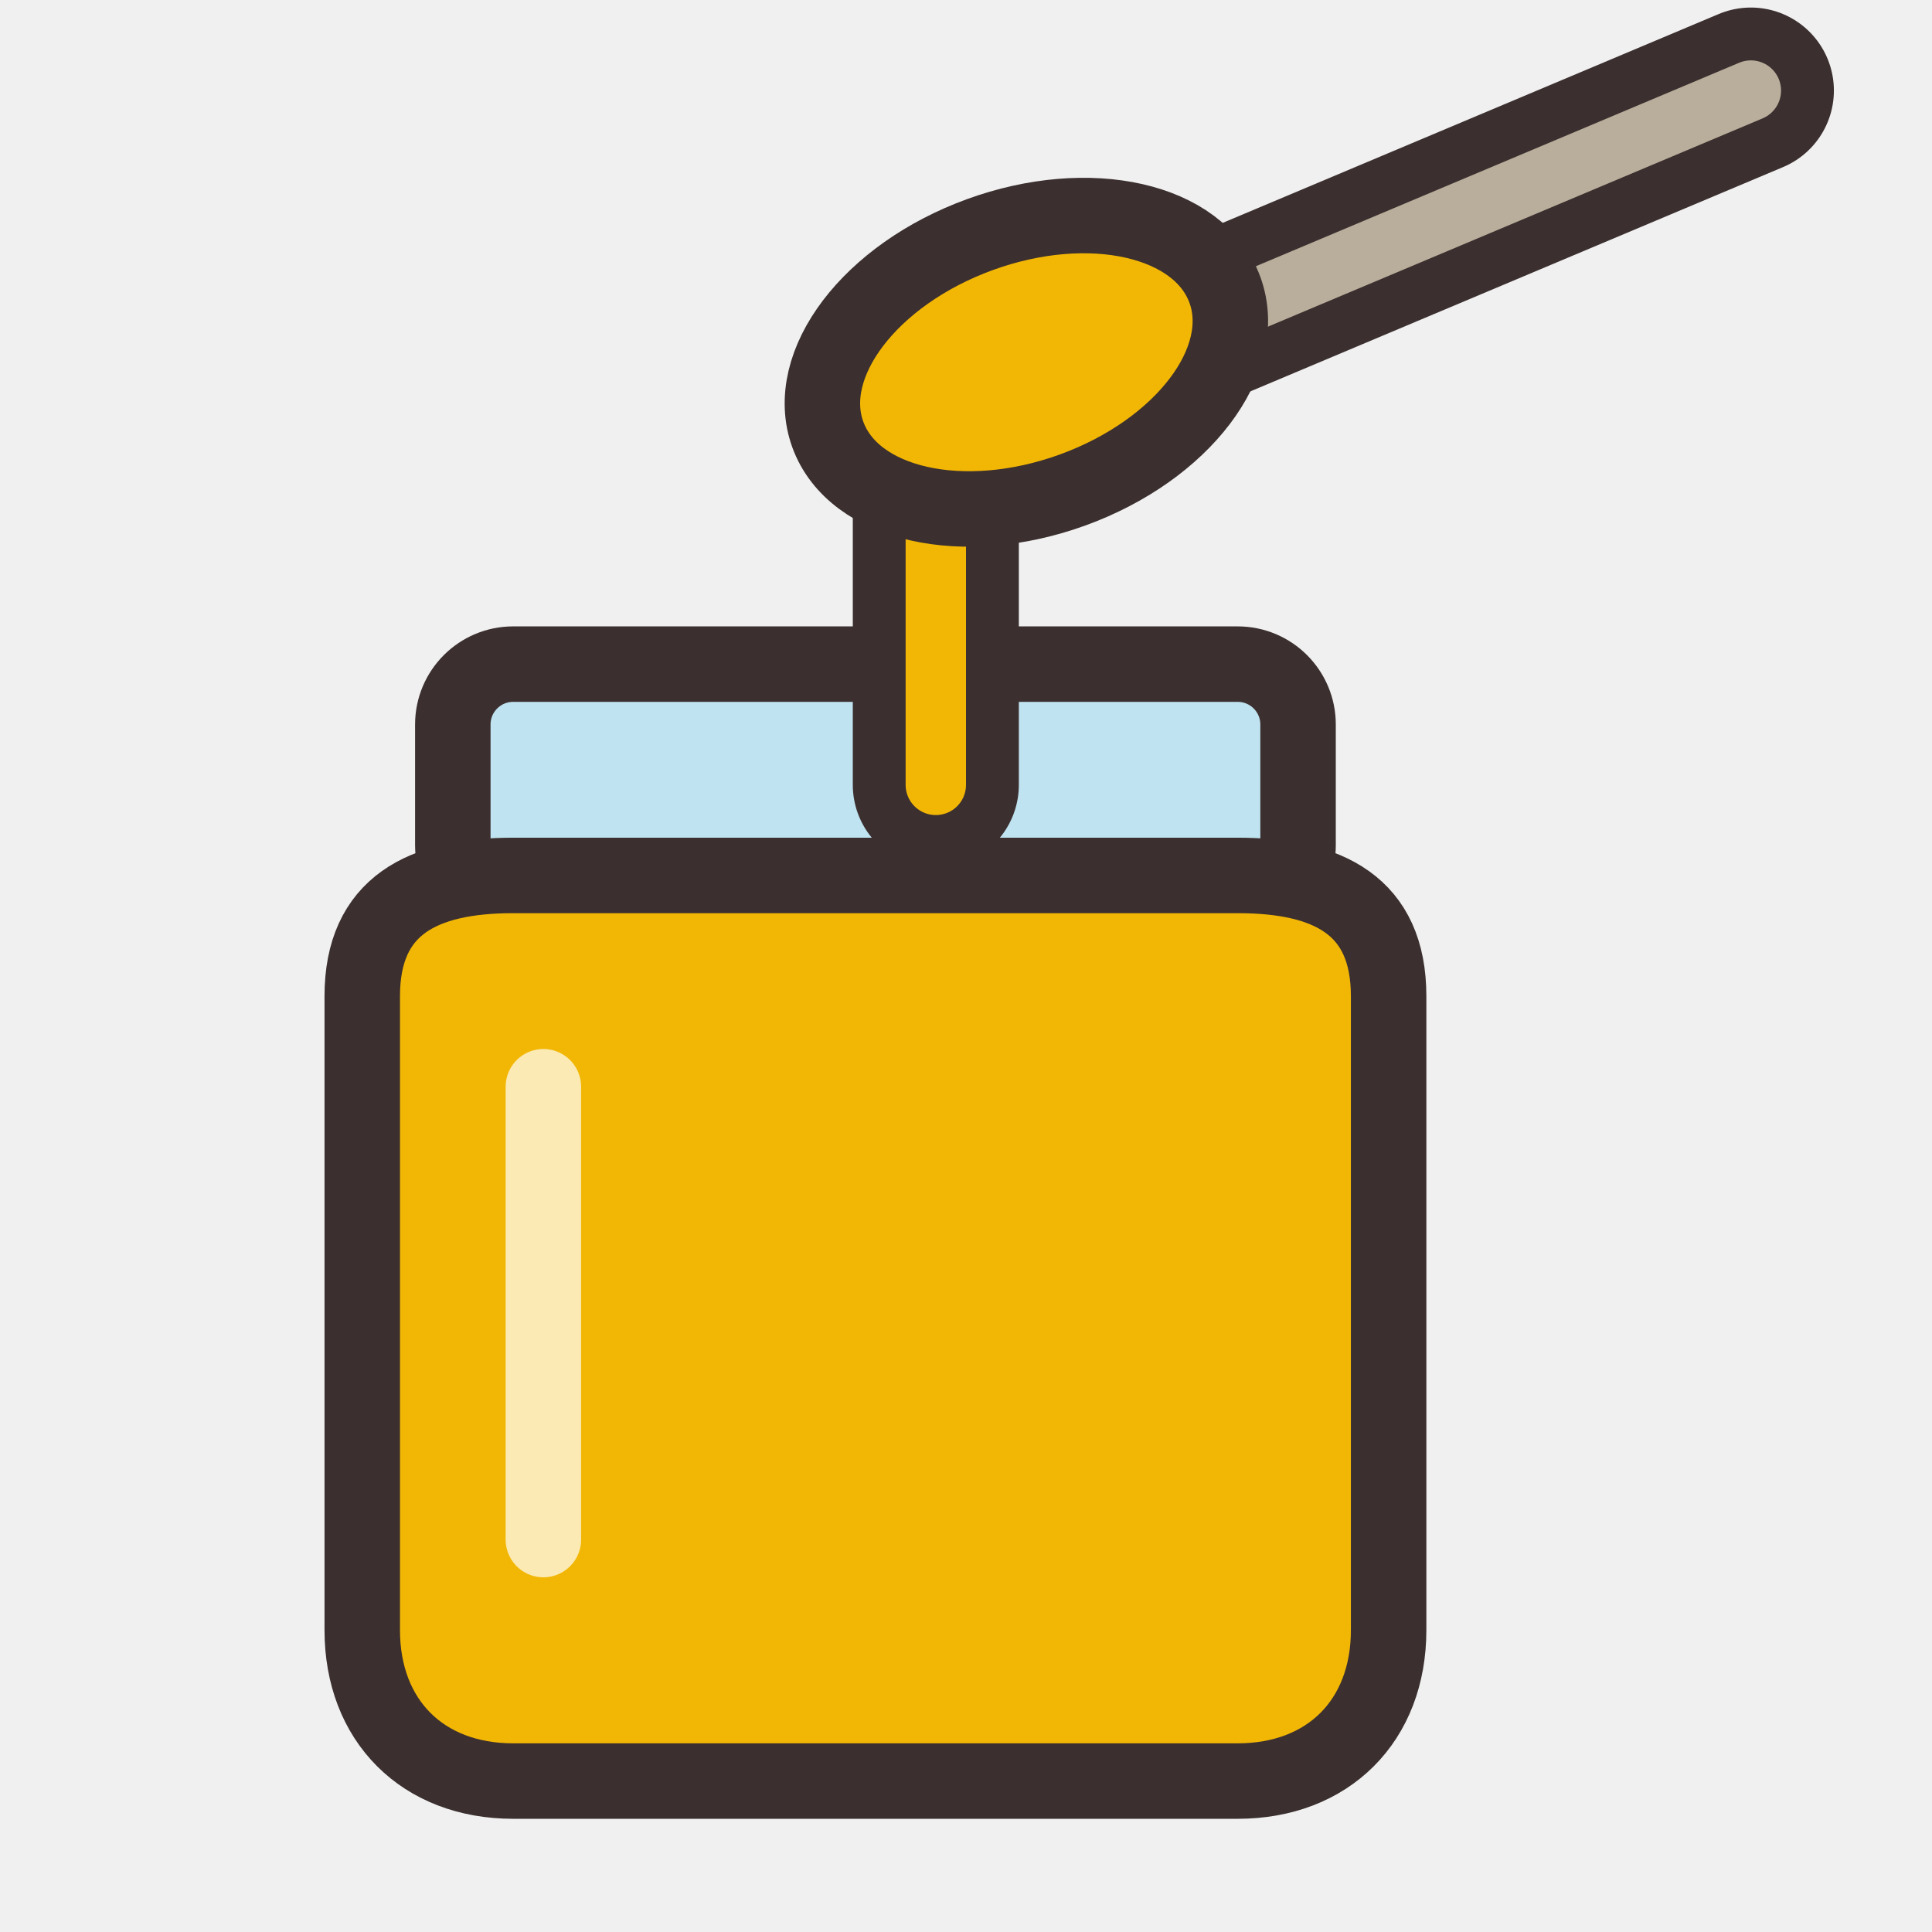
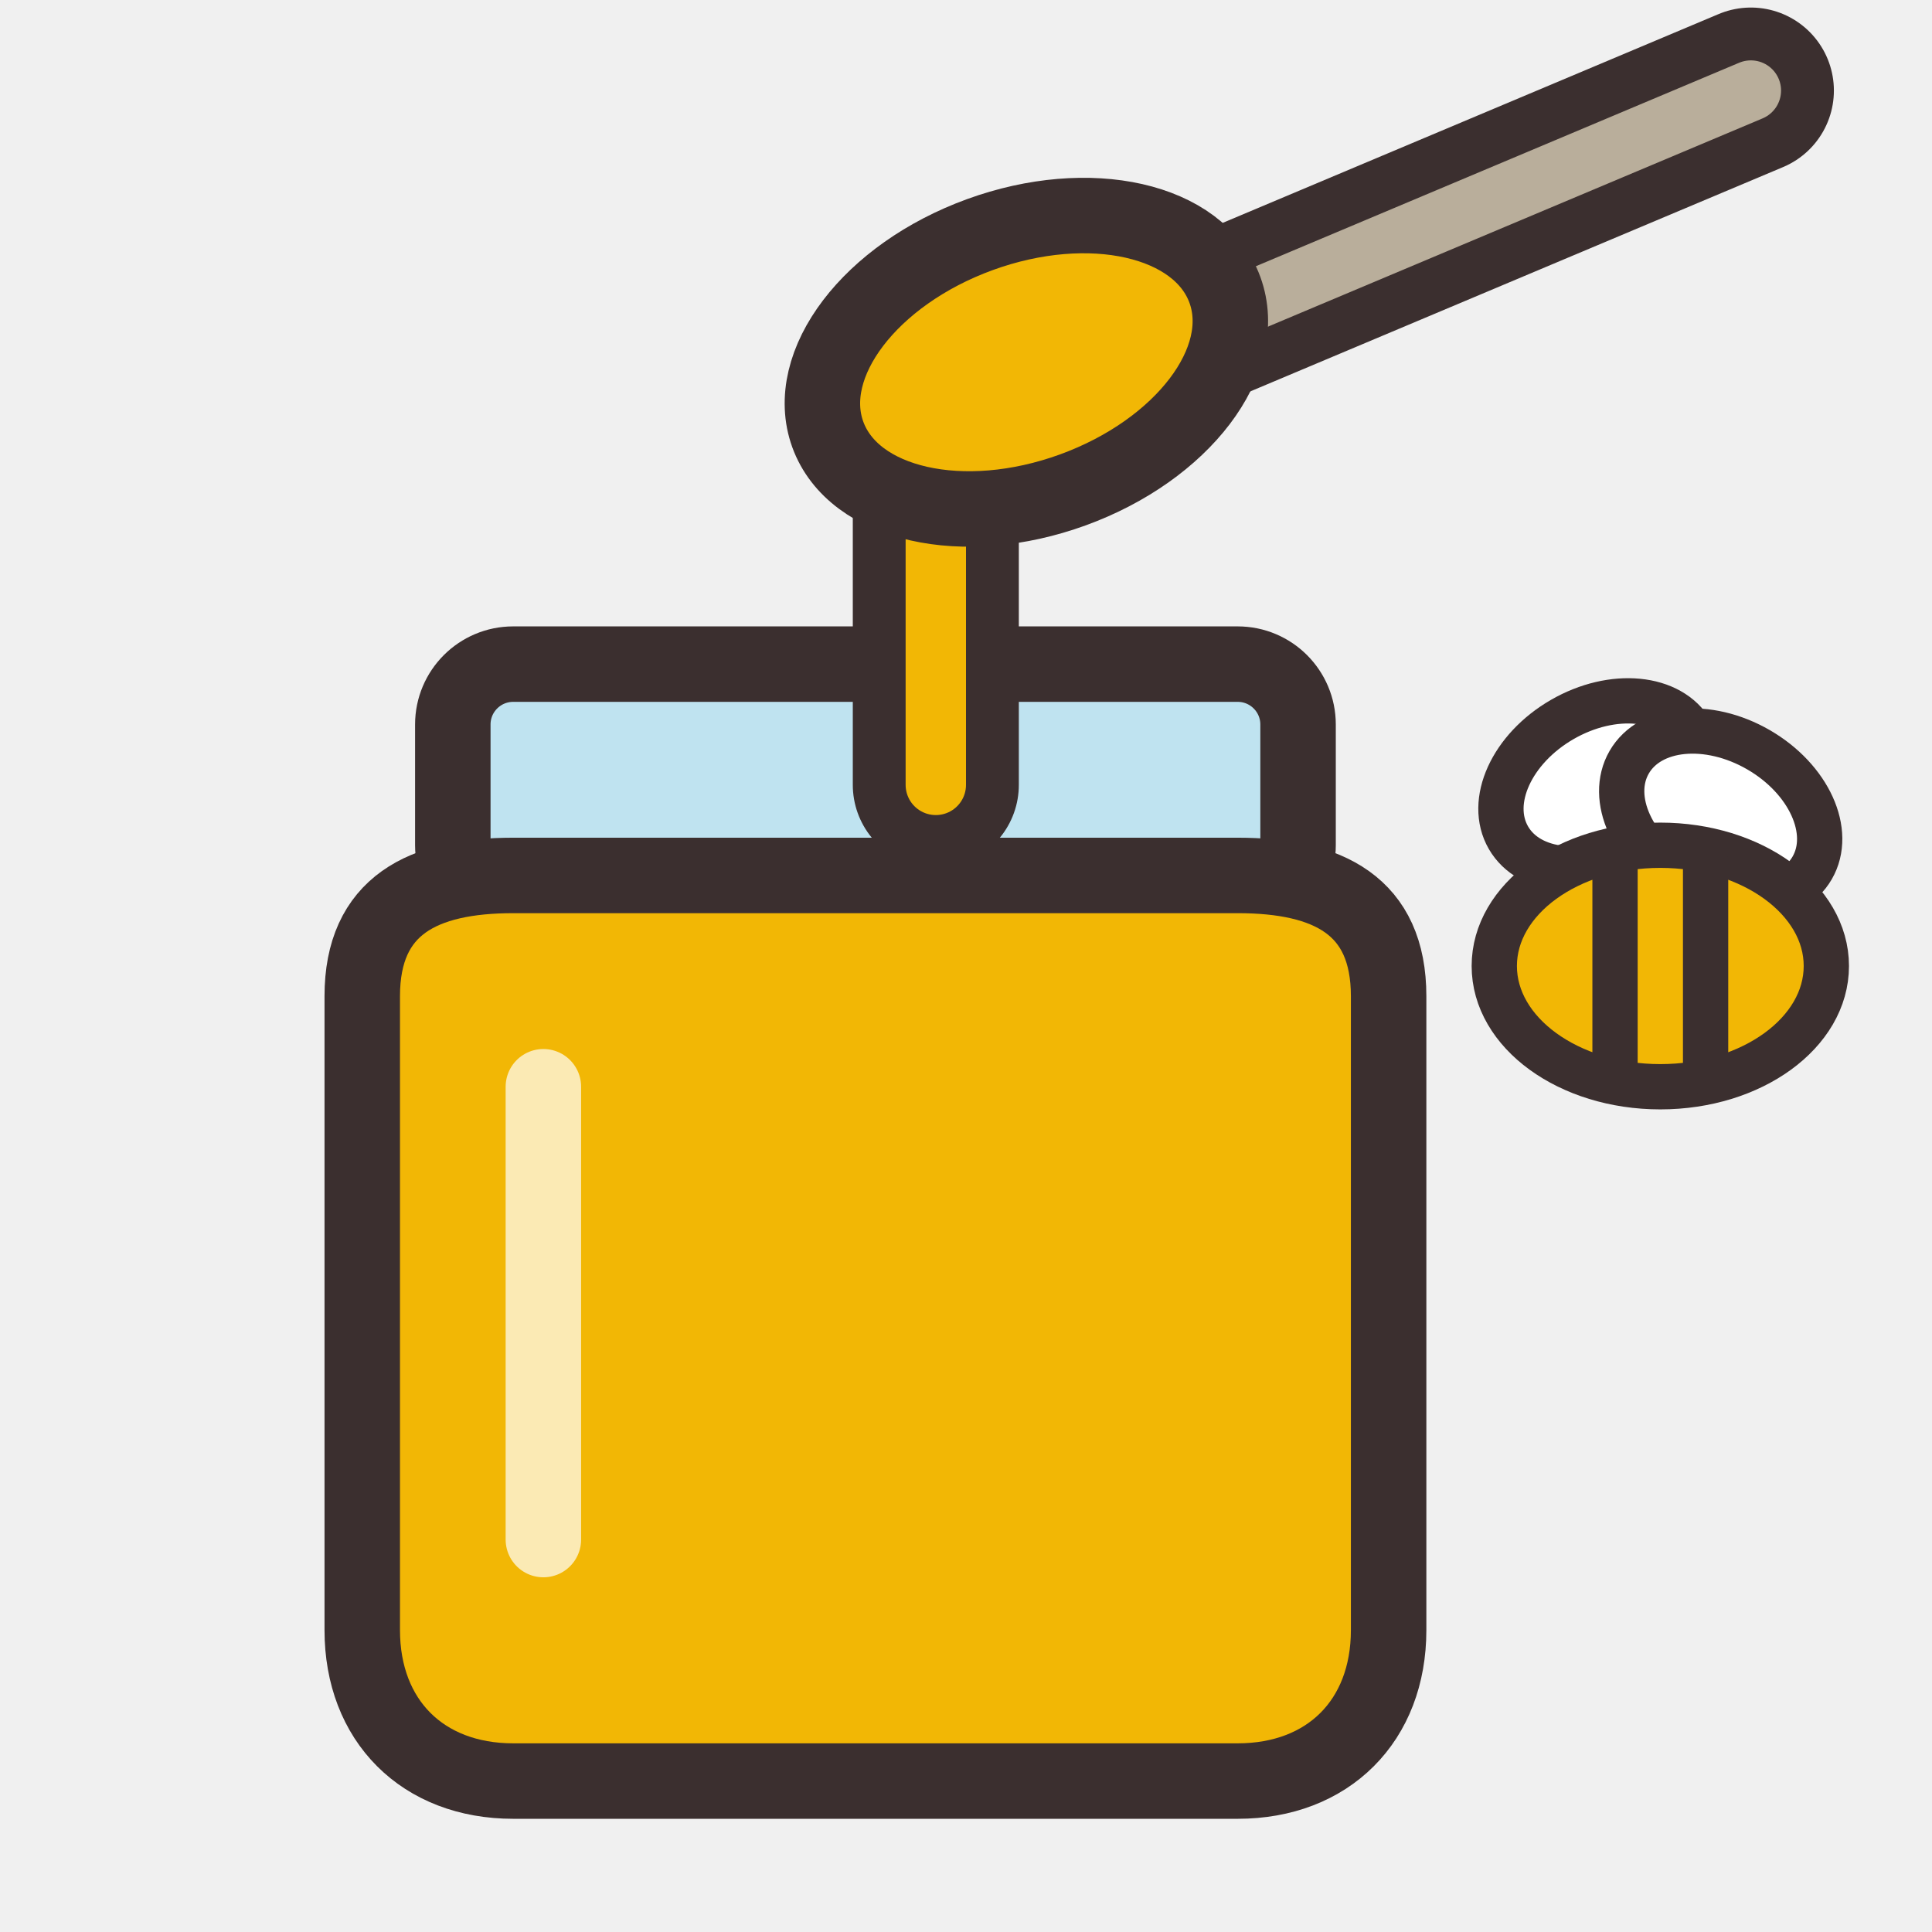
<svg xmlns="http://www.w3.org/2000/svg" viewBox="0 0 128 128">
  <g stroke="#3b2f2f" stroke-width="5" stroke-linejoin="round" stroke-linecap="round">
    <rect x="30" y="44" width="56" height="16" rx="4" fill="#bfe3f0" />
    <path d="M24 66c0-6 4-8 10-8h48c6 0 10 2 10 8v42c0 6-4 10-10 10H34c-6 0-10-4-10-10z" fill="#f2b705" />
    <path d="M36 72v30" fill="none" stroke="#fff" stroke-width="5" opacity=".7" />
    <path d="M116 6L78 22" fill="none" stroke-width="11" />
    <path d="M116 6L78 22" fill="none" stroke="#b9ae9b" stroke-width="4" />
    <path d="M62 26v26" fill="none" stroke-width="11" />
    <path d="M62 26v26" fill="none" stroke="#f2b705" stroke-width="4" />
    <ellipse cx="68" cy="24" rx="14" ry="9" fill="#f2b705" transform="rotate(-20 68 24)" />
+     <g stroke-width="3">
+       <ellipse cx="106" cy="52" rx="7" ry="5" fill="#fff" transform="rotate(-30 106 52)" />
+       <ellipse cx="114" cy="54" rx="7" ry="5" fill="#fff" transform="rotate(30 114 54)" />
+       <ellipse cx="110" cy="64" rx="11" ry="8" fill="#f2b705" />
+       <path d="M107 57v14M113 57v14" fill="none" />
+     </g>
  </g>
</svg>
